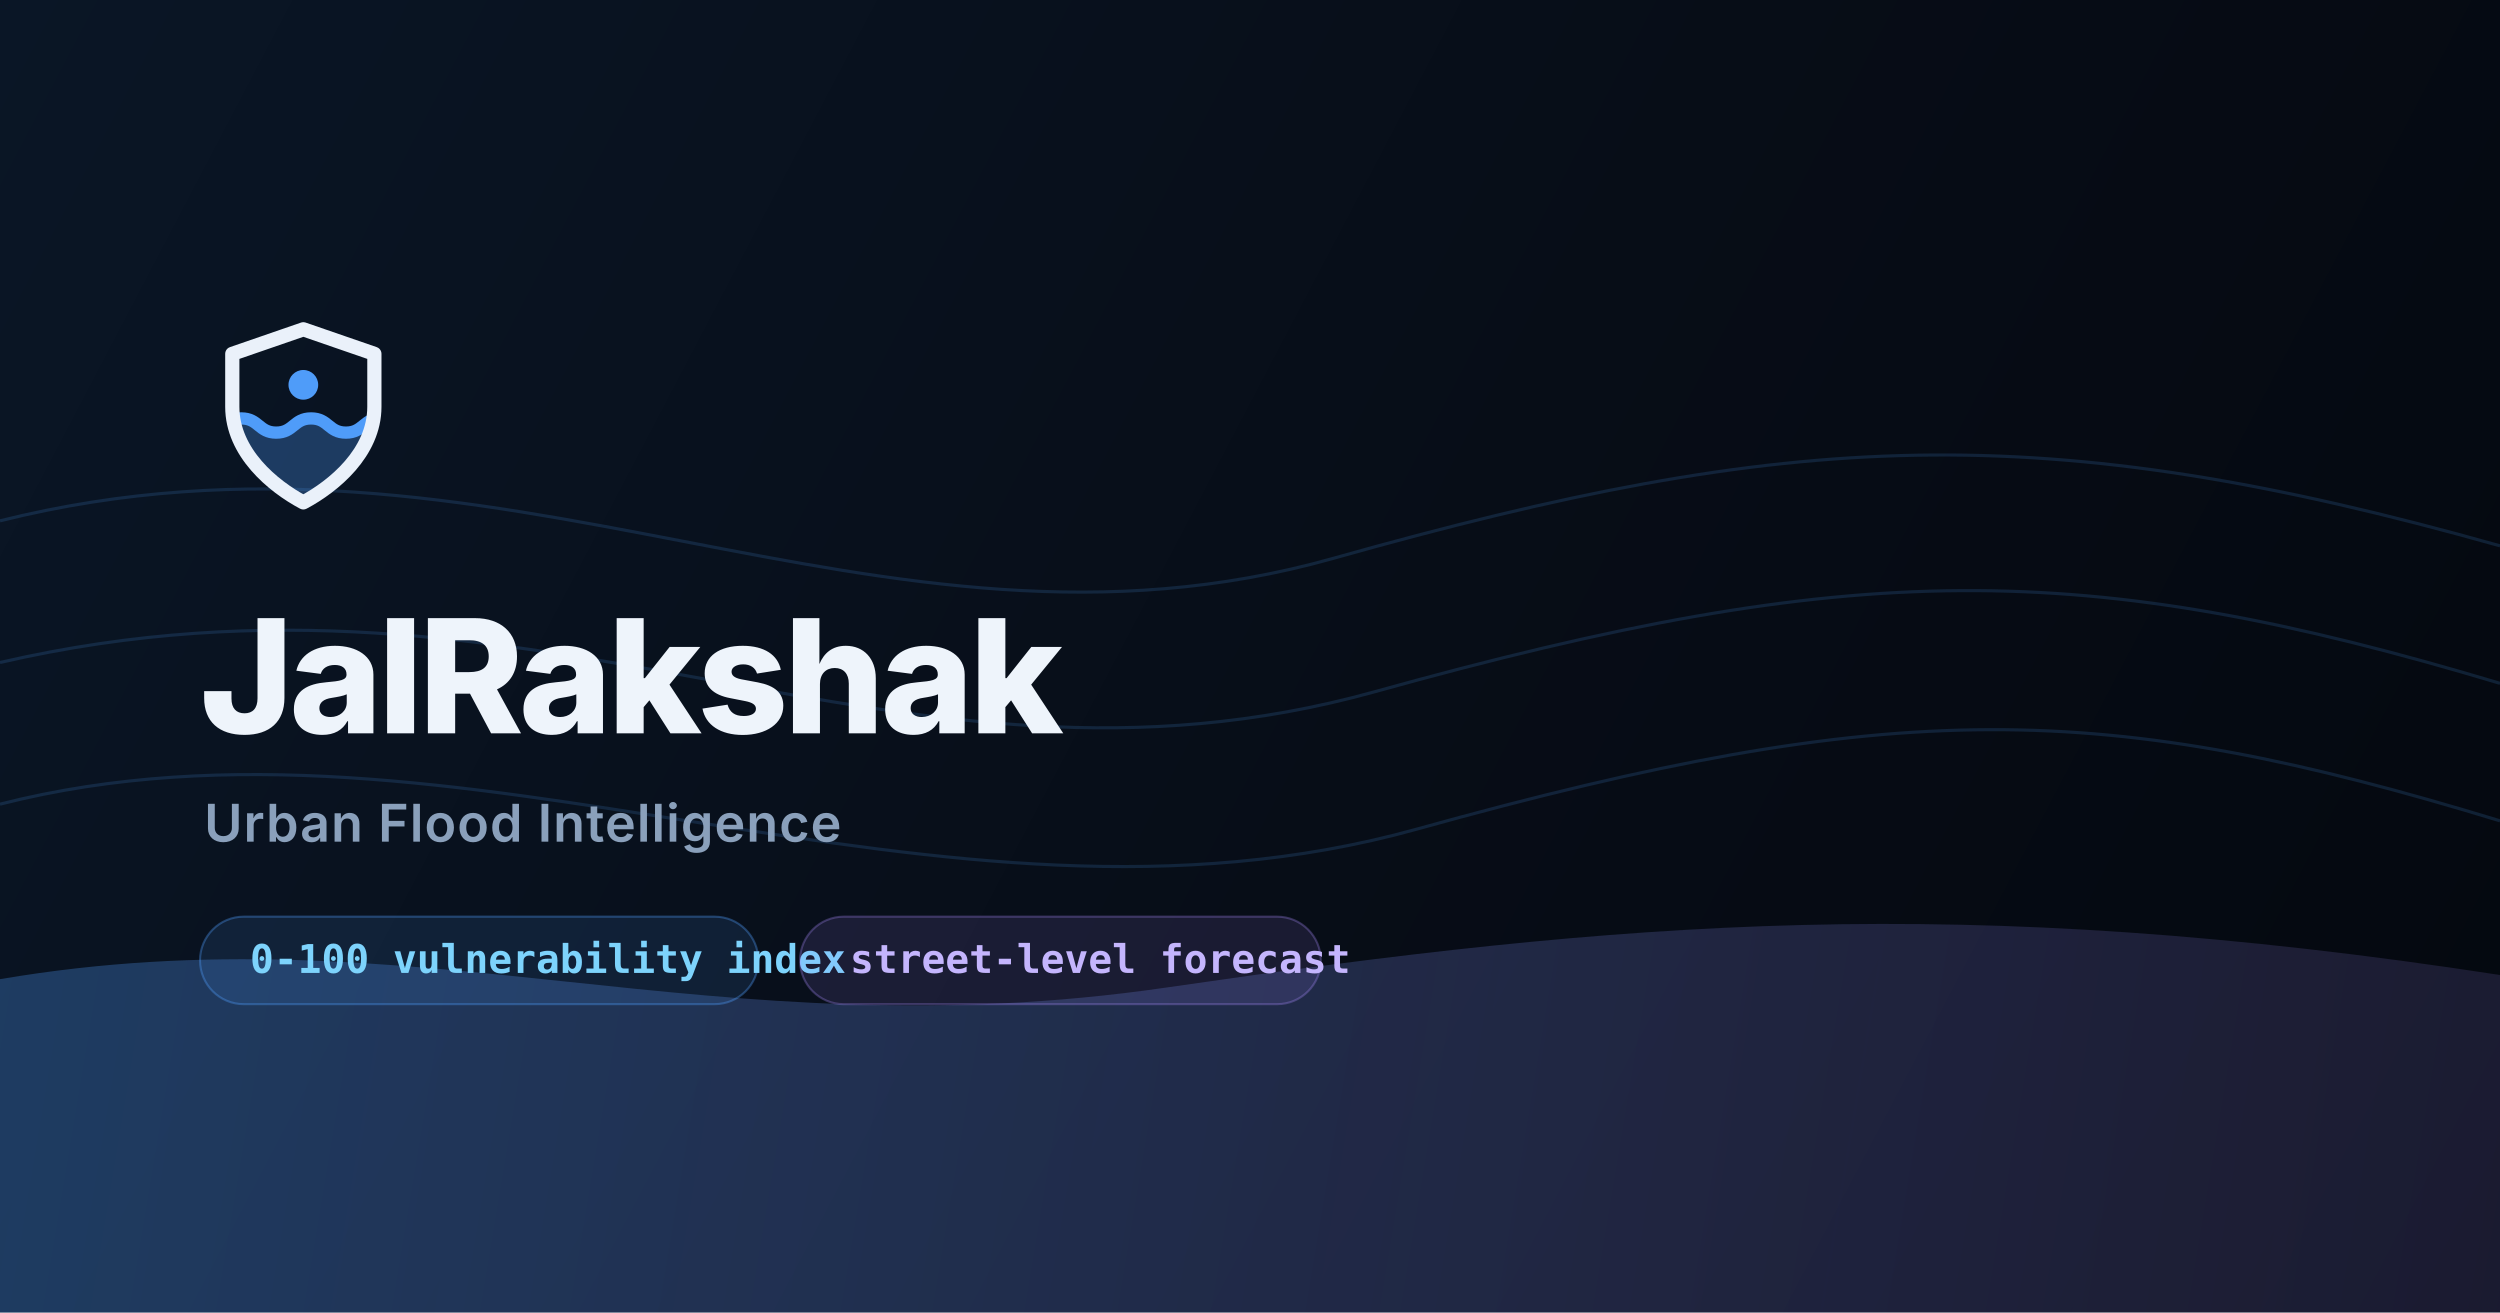
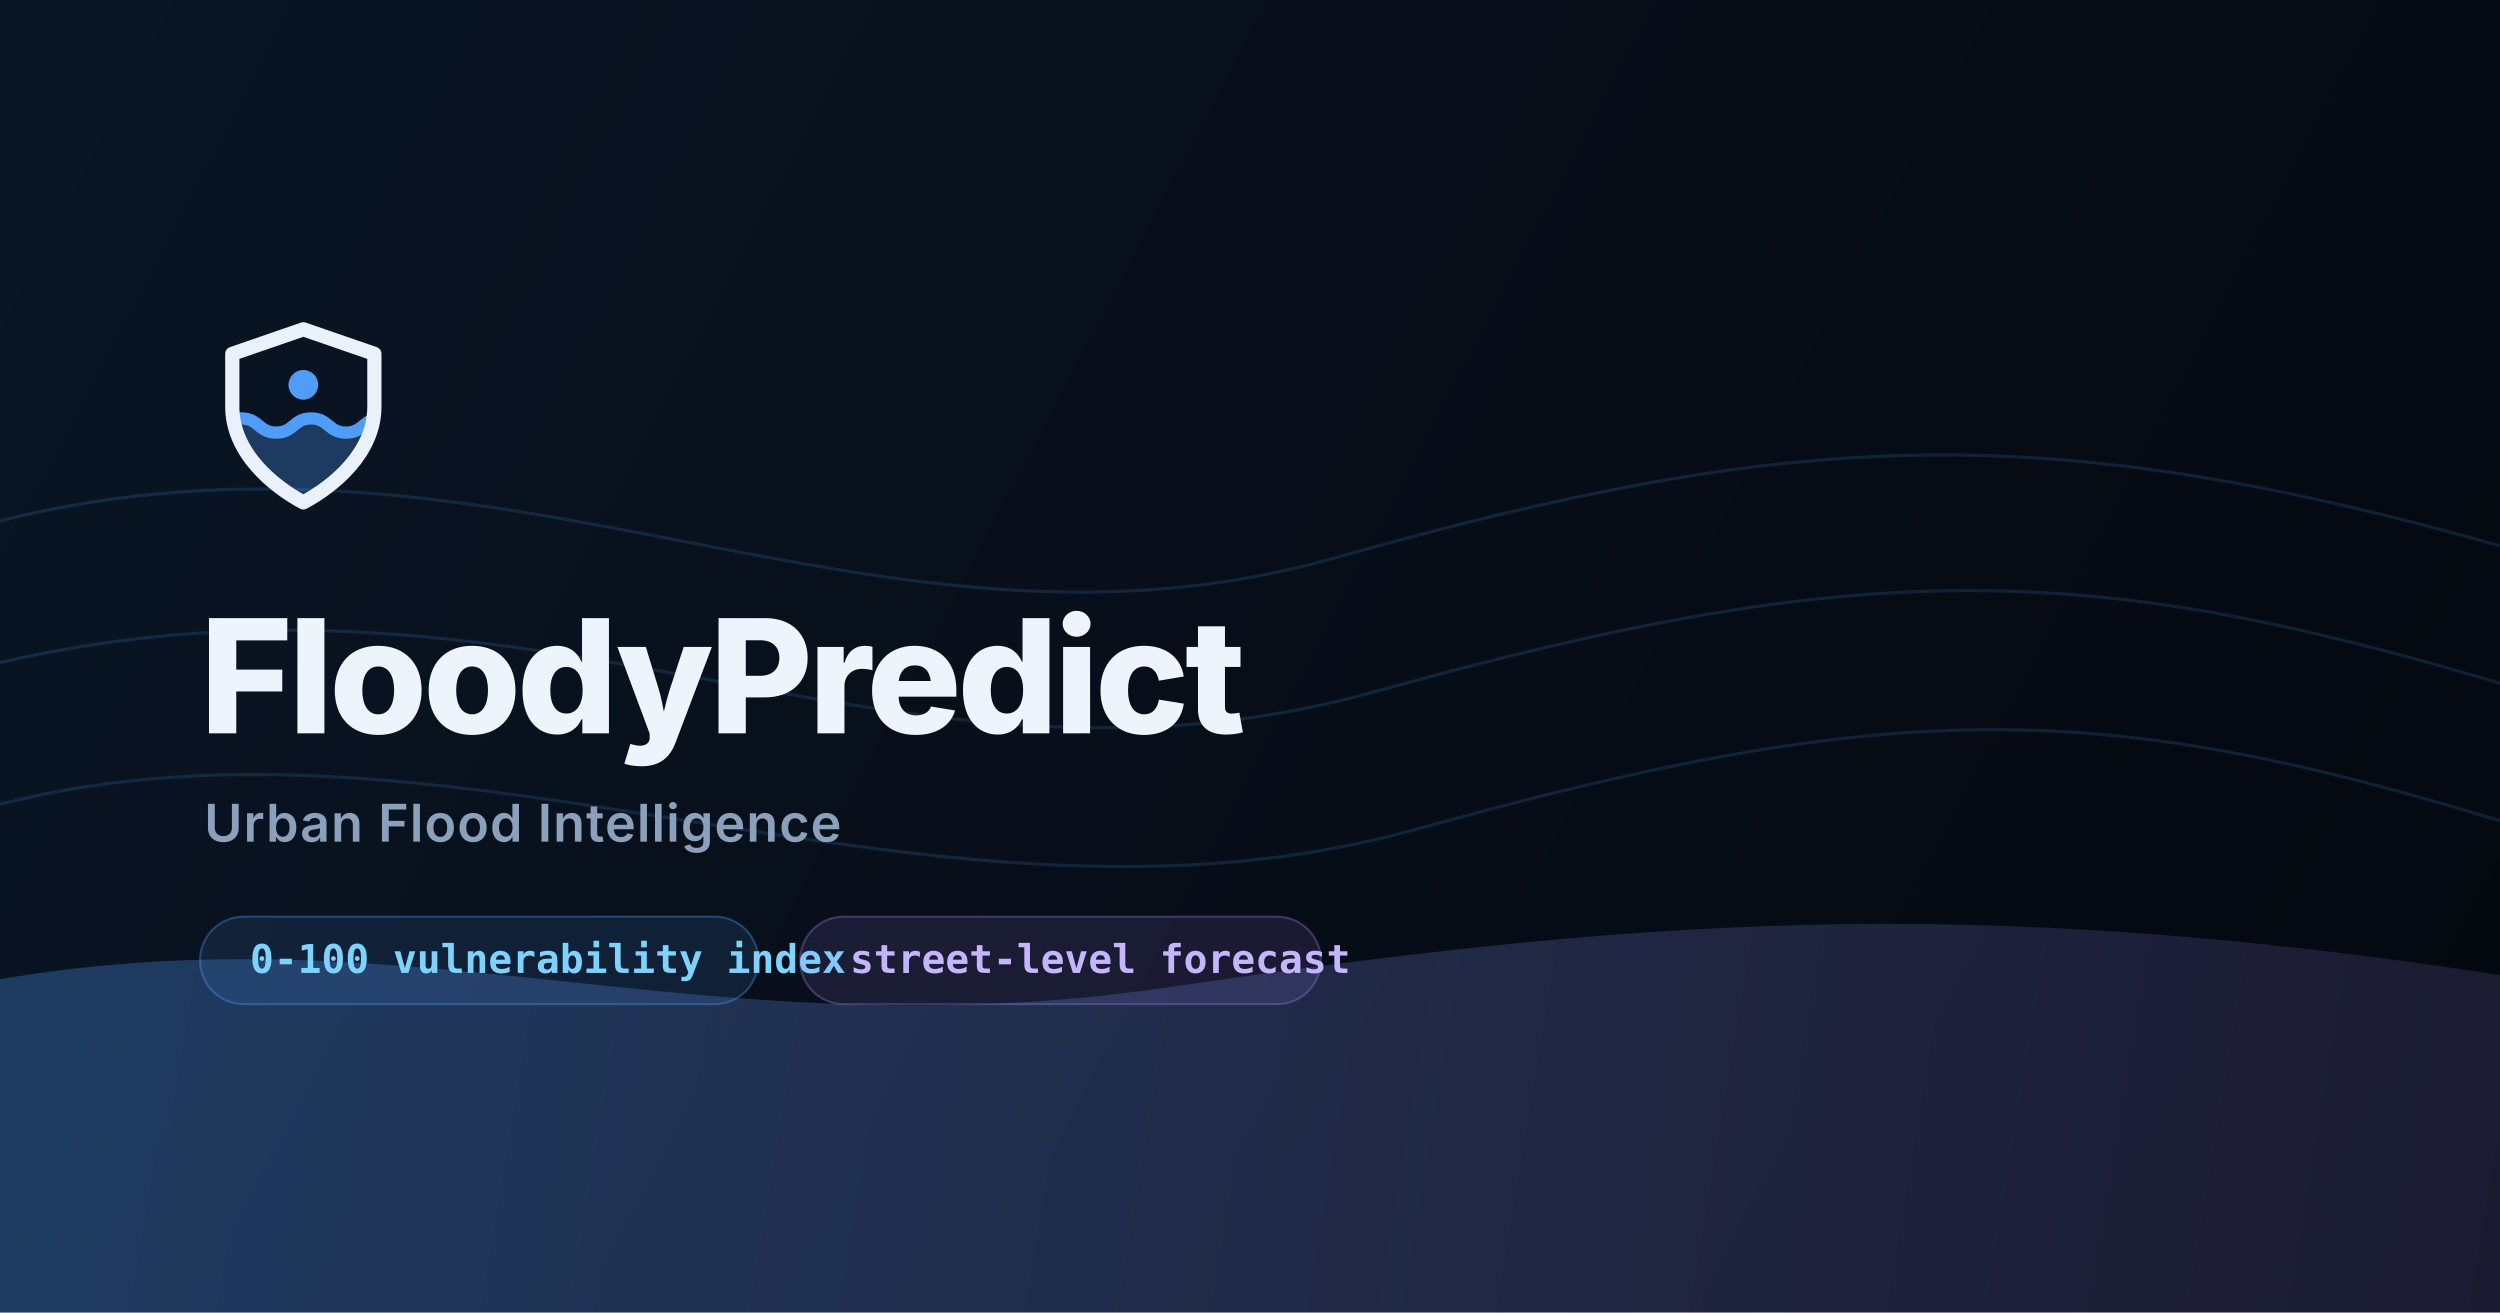
- <svg xmlns="http://www.w3.org/2000/svg" width="1200" height="630" viewBox="0 0 1200 630" fill="none" role="img" aria-label="JalRakshak - Urban Flood Intelligence">
+ <svg xmlns="http://www.w3.org/2000/svg" width="1200" height="630" viewBox="0 0 1200 630" fill="none" role="img" aria-label="FloodyPredict - Urban Flood Intelligence">
  <defs>
    <linearGradient id="sky" x1="0" y1="0" x2="1200" y2="630" gradientUnits="userSpaceOnUse">
      <stop offset="0%" stop-color="#0a1626" />
      <stop offset="55%" stop-color="#070d17" />
      <stop offset="100%" stop-color="#04080f" />
    </linearGradient>
    <linearGradient id="water" x1="0" y1="430" x2="1200" y2="630" gradientUnits="userSpaceOnUse">
      <stop offset="0%" stop-color="#4f9cf9" stop-opacity="0.30" />
      <stop offset="100%" stop-color="#a78bfa" stop-opacity="0.14" />
    </linearGradient>
  </defs>
  <rect width="1200" height="630" fill="url(#sky)" />
  <g stroke="#4f9cf9" stroke-opacity="0.16" fill="none" stroke-width="1.5">
    <path d="M0 250 C 240 190, 420 330, 640 268 S 980 200, 1200 262" />
    <path d="M0 318 C 260 258, 430 396, 660 332 S 1000 268, 1200 328" />
    <path d="M0 386 C 220 330, 450 462, 680 398 S 1010 336, 1200 394" />
  </g>
  <path d="M0 470 C 200 436, 340 506, 560 474 S 940 428, 1200 468 L1200 630 L0 630 Z" fill="url(#water)" />
  <g transform="translate(96,150) scale(3.1)" fill="none">
    <clipPath id="sh">
      <path d="M16 2.6 27 6.4v8.2c0 7.1-6.3 12.3-11 14.8-4.7-2.5-11-7.7-11-14.8V6.4z" />
    </clipPath>
    <g clip-path="url(#sh)">
      <path d="M1 18.6c2.7 0 2.7-2.2 5.4-2.2s2.7 2.2 5.4 2.2 2.7-2.2 5.4-2.2 2.7 2.2 5.4 2.2 2.7-2.2 5.4-2.2V32H1z" fill="#4f9cf9" fill-opacity="0.3" />
      <path d="M1 18.6c2.7 0 2.7-2.2 5.4-2.2s2.7 2.2 5.4 2.2 2.7-2.2 5.4-2.2 2.7 2.2 5.4 2.2 2.7-2.2 5.4-2.2" stroke="#4f9cf9" stroke-width="1.9" stroke-linecap="round" />
    </g>
    <path d="M16 2.6 27 6.4v8.2c0 7.1-6.3 12.3-11 14.8-4.7-2.5-11-7.7-11-14.8V6.4z" stroke="#eaf1fa" stroke-width="2.2" stroke-linejoin="round" />
    <circle cx="16" cy="11.2" r="2.3" fill="#4f9cf9" />
  </g>
-   <text x="96" y="352" font-family="Plus Jakarta Sans, Inter, sans-serif" font-size="76" font-weight="800" fill="#eef4fb" letter-spacing="-2">JalRakshak</text>
+   <text x="96" y="352" font-family="Plus Jakarta Sans, Inter, sans-serif" font-size="76" font-weight="800" fill="#eef4fb" letter-spacing="-2">FloodyPredict</text>
  <text x="98" y="404" font-family="Inter, sans-serif" font-size="25" font-weight="600" fill="#8aa0bb" letter-spacing="0.5">Urban Flood Intelligence</text>
  <g font-family="JetBrains Mono, monospace" font-size="19" font-weight="600">
    <rect x="96" y="440" width="268" height="42" rx="21" fill="#4f9cf9" fill-opacity="0.12" stroke="#4f9cf9" stroke-opacity="0.35" />
    <text x="120" y="467" fill="#7dd3fc">0-100 vulnerability index</text>
    <rect x="384" y="440" width="250" height="42" rx="21" fill="#a78bfa" fill-opacity="0.12" stroke="#a78bfa" stroke-opacity="0.3" />
    <text x="408" y="467" fill="#c4b5fd">street-level forecast</text>
  </g>
</svg>
